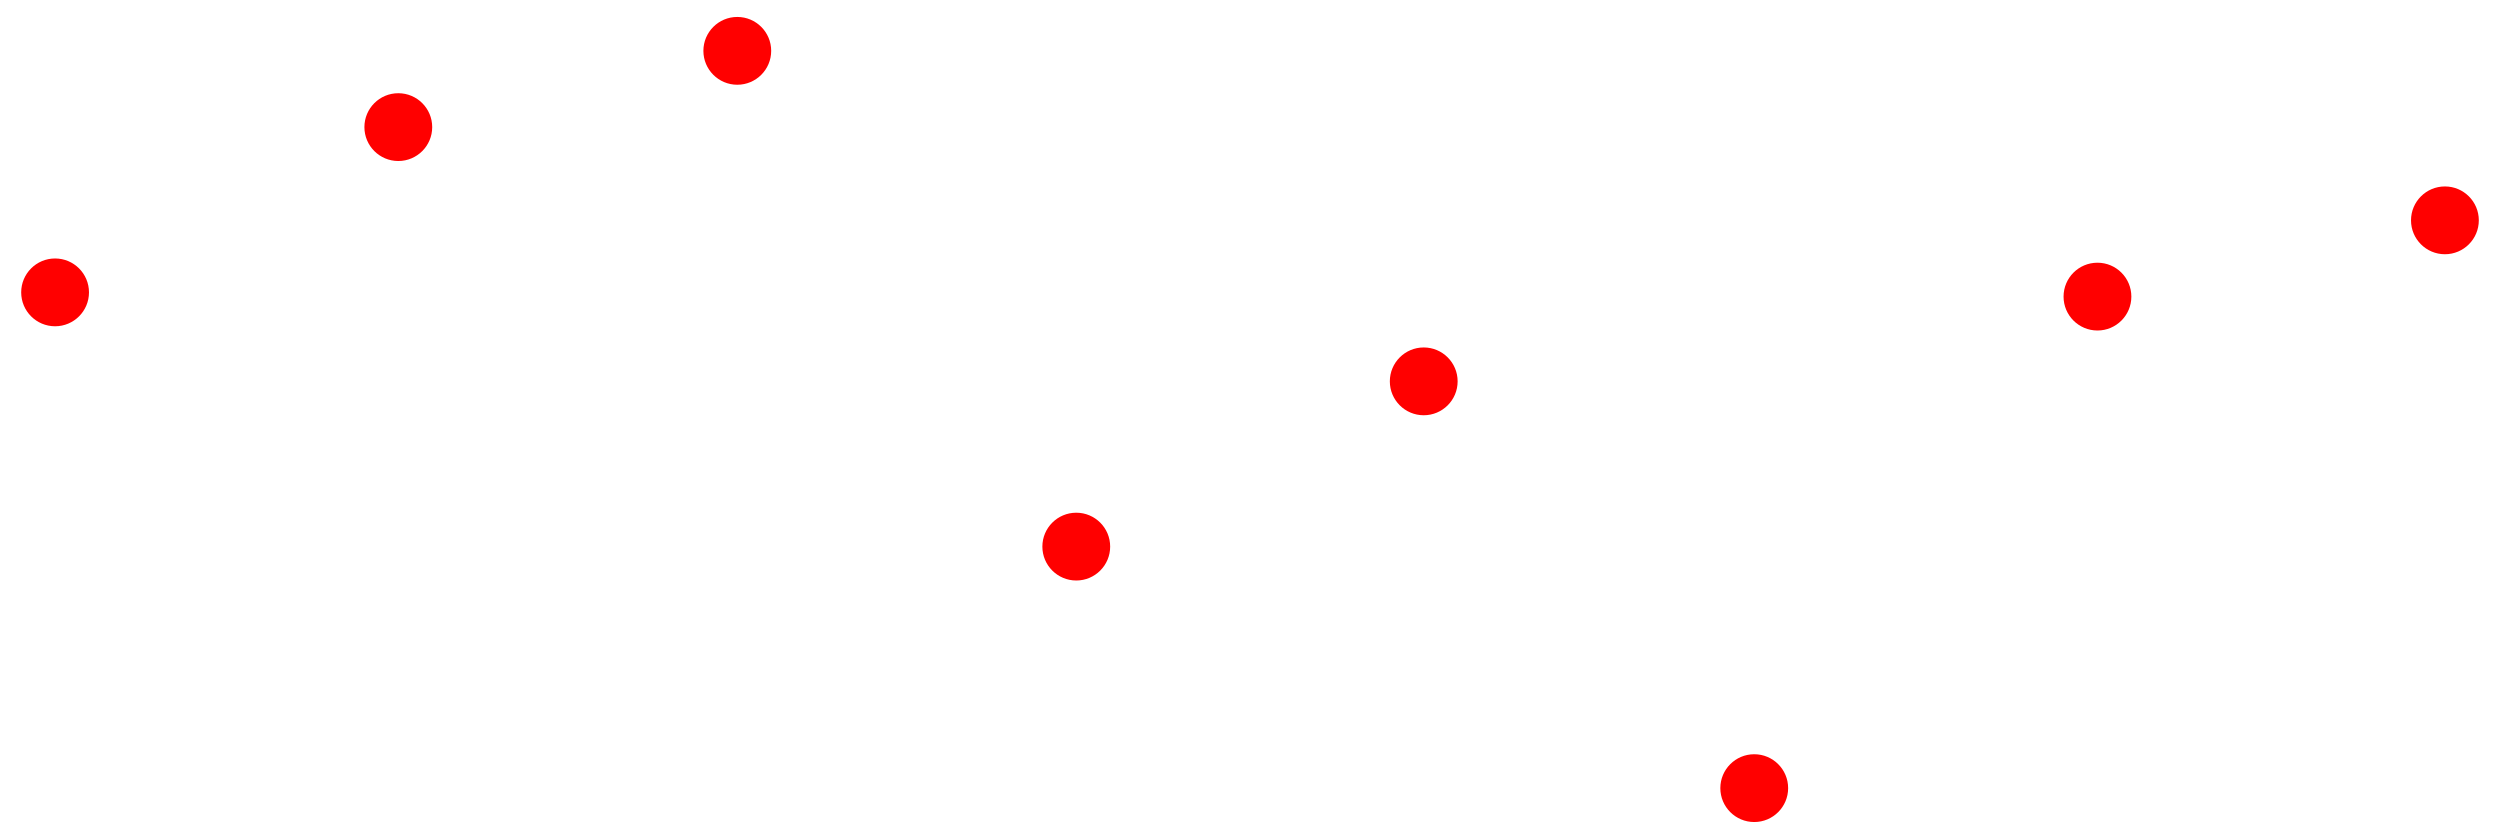
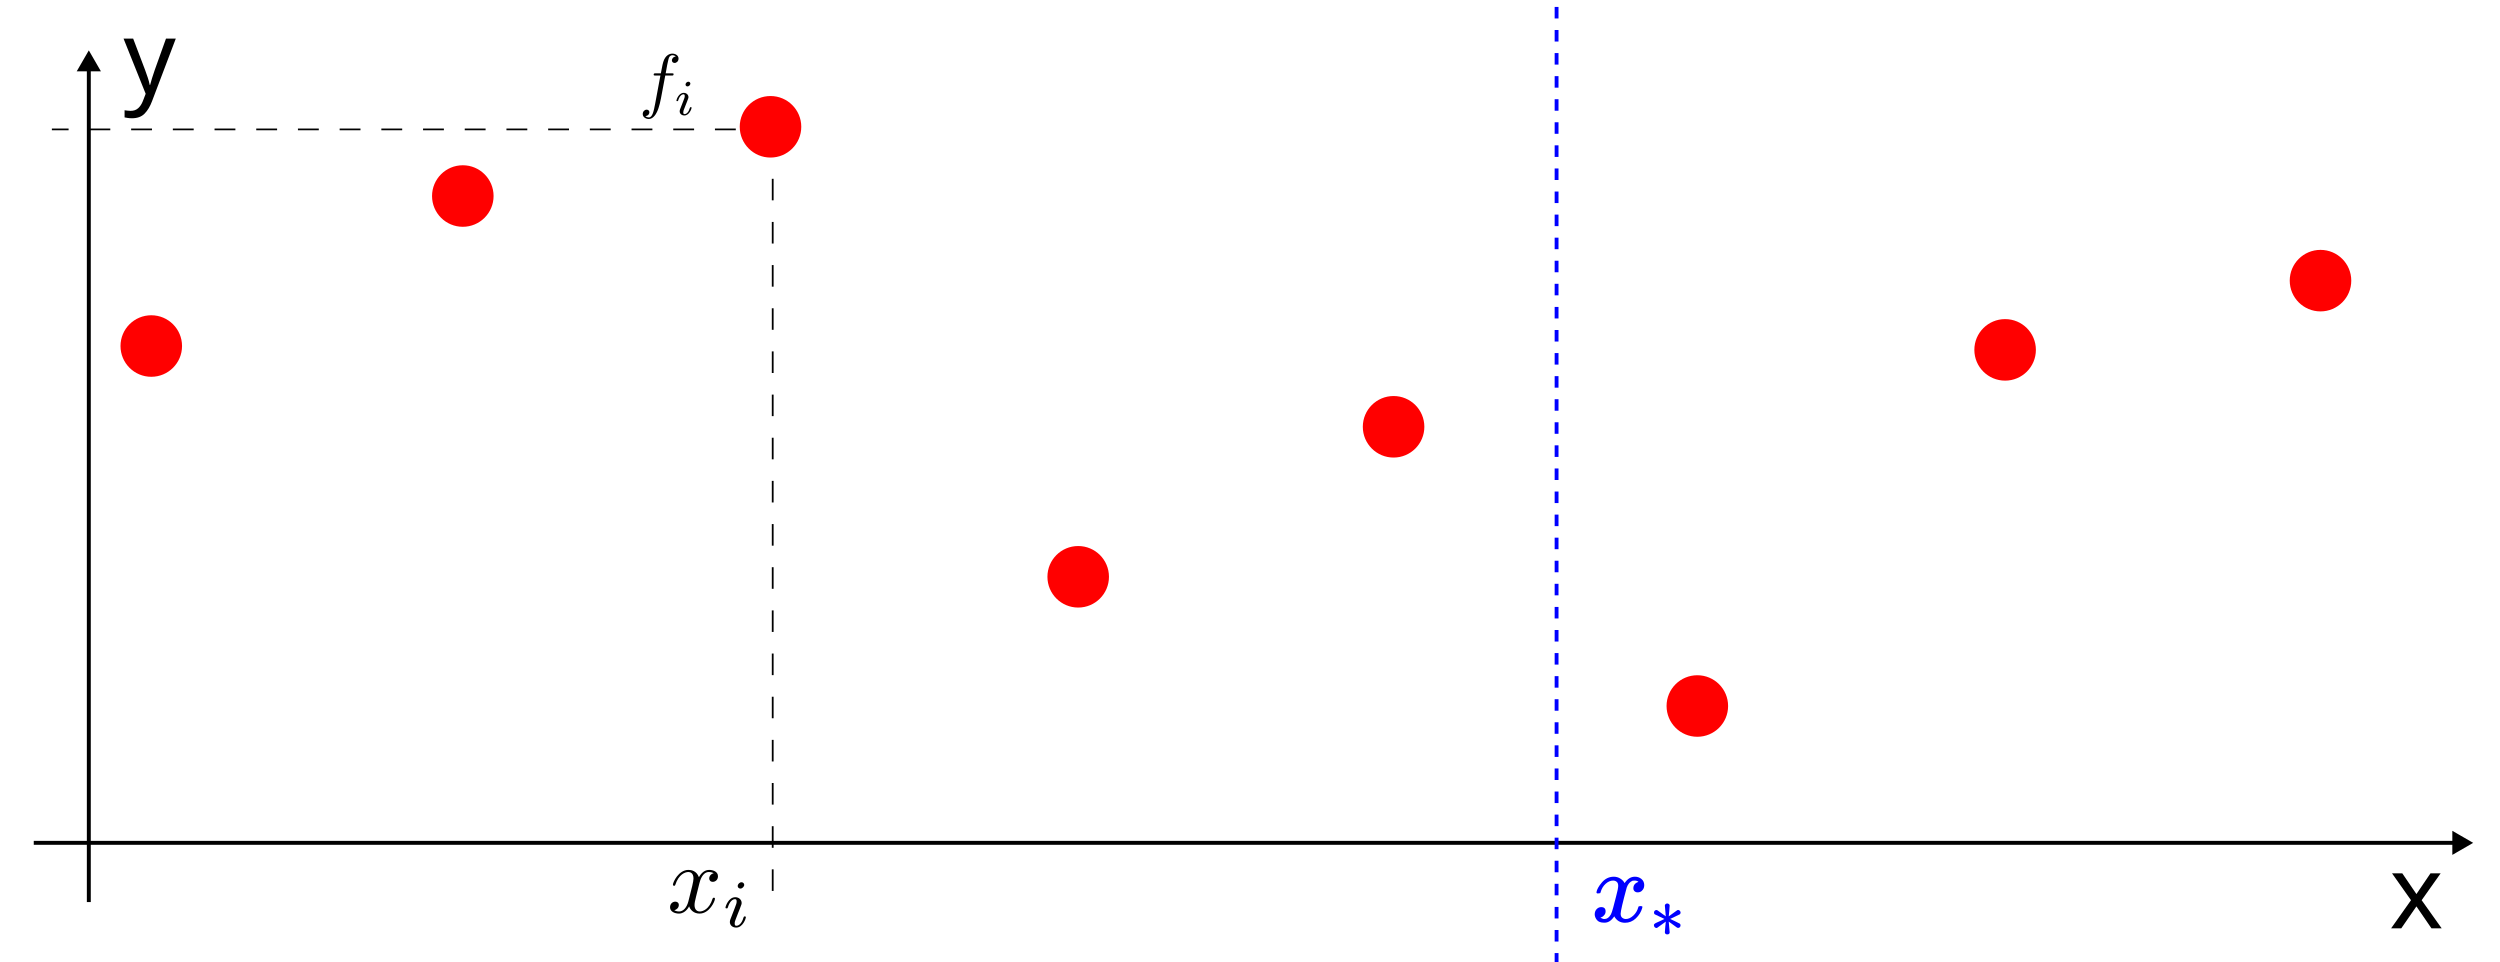
- <svg xmlns="http://www.w3.org/2000/svg" version="1.0" width="590" height="194" id="svg2">
-   <defs id="defs4" />
-   <path d="M 229 34 A 8 8 0 1 1  213,34 A 8 8 0 1 1  229 34 z" transform="translate(-47,-22)" style="fill:#ff0000;fill-opacity:1;stroke:none;stroke-width:4;stroke-miterlimit:4;stroke-dasharray:none;stroke-dashoffset:0;stroke-opacity:1" id="kreis" />
-   <path d="M 229 34 A 8 8 0 1 1  213,34 A 8 8 0 1 1  229 34 z" transform="translate(-127,-4)" style="fill:#ff0000;fill-opacity:1;stroke:none;stroke-width:4;stroke-miterlimit:4;stroke-dasharray:none;stroke-dashoffset:0;stroke-opacity:1" id="path3136" />
-   <path d="M 229 34 A 8 8 0 1 1  213,34 A 8 8 0 1 1  229 34 z" transform="translate(-208,35)" style="fill:#ff0000;fill-opacity:1;stroke:none;stroke-width:4;stroke-miterlimit:4;stroke-dasharray:none;stroke-dashoffset:0;stroke-opacity:1" id="path3138" />
-   <path d="M 229 34 A 8 8 0 1 1  213,34 A 8 8 0 1 1  229 34 z" transform="translate(33,95)" style="fill:#ff0000;fill-opacity:1;stroke:none;stroke-width:4;stroke-miterlimit:4;stroke-dasharray:none;stroke-dashoffset:0;stroke-opacity:1" id="path3140" />
-   <path d="M 229 34 A 8 8 0 1 1  213,34 A 8 8 0 1 1  229 34 z" transform="translate(115,56)" style="fill:#ff0000;fill-opacity:1;stroke:none;stroke-width:4;stroke-miterlimit:4;stroke-dasharray:none;stroke-dashoffset:0;stroke-opacity:1" id="path3142" />
-   <path d="M 229 34 A 8 8 0 1 1  213,34 A 8 8 0 1 1  229 34 z" transform="translate(193,152)" style="fill:#ff0000;fill-opacity:1;stroke:none;stroke-width:4;stroke-miterlimit:4;stroke-dasharray:none;stroke-dashoffset:0;stroke-opacity:1" id="path3144" />
-   <path d="M 229 34 A 8 8 0 1 1  213,34 A 8 8 0 1 1  229 34 z" transform="translate(274,36)" style="fill:#ff0000;fill-opacity:1;stroke:none;stroke-width:4;stroke-miterlimit:4;stroke-dasharray:none;stroke-dashoffset:0;stroke-opacity:1" id="path3147" />
-   <path d="M 229 34 A 8 8 0 1 1  213,34 A 8 8 0 1 1  229 34 z" transform="translate(356,18)" style="fill:#ff0000;fill-opacity:1;stroke:none;stroke-width:4;stroke-miterlimit:4;stroke-dasharray:none;stroke-dashoffset:0;stroke-opacity:1" id="path3149" />
+ <svg xmlns="http://www.w3.org/2000/svg" xmlns:xlink="http://www.w3.org/1999/xlink" version="1.0" width="650" height="250" id="svg2" xml:space="preserve">
+   <defs id="defs4">
+     <marker style="overflow:visible" id="TriangleStart" refX="0" refY="0" orient="auto-start-reverse" markerWidth="5.324" markerHeight="6.155" viewBox="0 0 5.324 6.155" preserveAspectRatio="xMidYMid">
+       <path transform="scale(0.5)" style="fill:context-stroke;fill-rule:evenodd;stroke:context-stroke;stroke-width:1pt" d="M 5.77,0 -2.88,5 V -5 Z" id="path135" />
+     </marker>
+     <marker style="overflow:visible" id="TriangleStart-8" refX="0" refY="0" orient="auto-start-reverse" markerWidth="5.324" markerHeight="6.155" viewBox="0 0 5.324 6.155" preserveAspectRatio="xMidYMid">
+       <path transform="scale(0.5)" style="fill:context-stroke;fill-rule:evenodd;stroke:context-stroke;stroke-width:1pt" d="M 5.77,0 -2.88,5 V -5 Z" id="path135-1" />
+     </marker>
+     <g id="g4241">
+       <symbol overflow="visible" id="glyph0-0">
+         <path style="stroke:none;" d="M 3.328 -3.016 C 3.391 -3.266 3.625 -4.188 4.312 -4.188 C 4.359 -4.188 4.609 -4.188 4.812 -4.062 C 4.531 -4 4.344 -3.766 4.344 -3.516 C 4.344 -3.359 4.453 -3.172 4.719 -3.172 C 4.938 -3.172 5.25 -3.344 5.25 -3.75 C 5.25 -4.266 4.672 -4.406 4.328 -4.406 C 3.75 -4.406 3.406 -3.875 3.281 -3.656 C 3.031 -4.312 2.5 -4.406 2.203 -4.406 C 1.172 -4.406 0.594 -3.125 0.594 -2.875 C 0.594 -2.766 0.703 -2.766 0.719 -2.766 C 0.797 -2.766 0.828 -2.797 0.844 -2.875 C 1.188 -3.938 1.844 -4.188 2.188 -4.188 C 2.375 -4.188 2.719 -4.094 2.719 -3.516 C 2.719 -3.203 2.547 -2.547 2.188 -1.141 C 2.031 -0.531 1.672 -0.109 1.234 -0.109 C 1.172 -0.109 0.953 -0.109 0.734 -0.234 C 0.984 -0.297 1.203 -0.5 1.203 -0.781 C 1.203 -1.047 0.984 -1.125 0.844 -1.125 C 0.531 -1.125 0.297 -0.875 0.297 -0.547 C 0.297 -0.094 0.781 0.109 1.219 0.109 C 1.891 0.109 2.25 -0.594 2.266 -0.641 C 2.391 -0.281 2.75 0.109 3.344 0.109 C 4.375 0.109 4.938 -1.172 4.938 -1.422 C 4.938 -1.531 4.859 -1.531 4.828 -1.531 C 4.734 -1.531 4.719 -1.484 4.688 -1.422 C 4.359 -0.344 3.688 -0.109 3.375 -0.109 C 2.984 -0.109 2.828 -0.422 2.828 -0.766 C 2.828 -0.984 2.875 -1.203 2.984 -1.641 Z M 3.328 -3.016 " id="path4235" />
+       </symbol>
+       <symbol overflow="visible" id="glyph1-0">
+         <path style="stroke:none;" d="M 2.266 -4.359 C 2.266 -4.469 2.172 -4.625 1.984 -4.625 C 1.797 -4.625 1.594 -4.438 1.594 -4.234 C 1.594 -4.125 1.672 -3.969 1.875 -3.969 C 2.062 -3.969 2.266 -4.172 2.266 -4.359 Z M 0.844 -0.812 C 0.812 -0.719 0.781 -0.641 0.781 -0.516 C 0.781 -0.188 1.047 0.062 1.438 0.062 C 2.125 0.062 2.438 -0.891 2.438 -1 C 2.438 -1.094 2.344 -1.094 2.328 -1.094 C 2.234 -1.094 2.219 -1.047 2.188 -0.969 C 2.031 -0.406 1.734 -0.125 1.453 -0.125 C 1.312 -0.125 1.281 -0.219 1.281 -0.375 C 1.281 -0.531 1.328 -0.656 1.391 -0.812 C 1.469 -1 1.547 -1.188 1.609 -1.375 C 1.672 -1.547 1.938 -2.172 1.953 -2.266 C 1.984 -2.328 2 -2.406 2 -2.484 C 2 -2.812 1.719 -3.078 1.344 -3.078 C 0.641 -3.078 0.328 -2.125 0.328 -2 C 0.328 -1.922 0.422 -1.922 0.453 -1.922 C 0.547 -1.922 0.547 -1.953 0.578 -2.031 C 0.75 -2.625 1.062 -2.875 1.312 -2.875 C 1.422 -2.875 1.484 -2.828 1.484 -2.641 C 1.484 -2.469 1.453 -2.375 1.281 -1.938 Z M 0.844 -0.812 " id="path4238" />
+       </symbol>
+     </g>
+     <g id="g4661">
+       <symbol overflow="visible" id="glyph0-0-5">
+         <path style="stroke:none;" d="M 3.656 -3.984 L 4.516 -3.984 C 4.719 -3.984 4.812 -3.984 4.812 -4.188 C 4.812 -4.297 4.719 -4.297 4.547 -4.297 L 3.719 -4.297 L 3.922 -5.438 C 3.969 -5.641 4.109 -6.344 4.172 -6.469 C 4.25 -6.656 4.422 -6.812 4.641 -6.812 C 4.672 -6.812 4.938 -6.812 5.125 -6.625 C 4.688 -6.594 4.578 -6.234 4.578 -6.094 C 4.578 -5.859 4.766 -5.734 4.953 -5.734 C 5.219 -5.734 5.5 -5.969 5.5 -6.344 C 5.5 -6.797 5.047 -7.031 4.641 -7.031 C 4.297 -7.031 3.672 -6.844 3.375 -5.859 C 3.312 -5.656 3.281 -5.547 3.047 -4.297 L 2.359 -4.297 C 2.156 -4.297 2.047 -4.297 2.047 -4.109 C 2.047 -3.984 2.141 -3.984 2.328 -3.984 L 2.984 -3.984 L 2.25 -0.047 C 2.062 0.922 1.891 1.828 1.375 1.828 C 1.328 1.828 1.094 1.828 0.891 1.641 C 1.359 1.609 1.453 1.25 1.453 1.109 C 1.453 0.875 1.266 0.75 1.078 0.75 C 0.812 0.75 0.531 0.984 0.531 1.359 C 0.531 1.797 0.969 2.047 1.375 2.047 C 1.922 2.047 2.328 1.453 2.5 1.078 C 2.828 0.453 3.047 -0.75 3.062 -0.828 Z M 3.656 -3.984 " id="path4655" />
+       </symbol>
+       <symbol overflow="visible" id="glyph1-0-3">
+         <path style="stroke:none;" d="M 2.266 -4.359 C 2.266 -4.469 2.172 -4.625 1.984 -4.625 C 1.797 -4.625 1.594 -4.438 1.594 -4.234 C 1.594 -4.125 1.672 -3.969 1.875 -3.969 C 2.062 -3.969 2.266 -4.172 2.266 -4.359 Z M 0.844 -0.812 C 0.812 -0.719 0.781 -0.641 0.781 -0.516 C 0.781 -0.188 1.047 0.062 1.438 0.062 C 2.125 0.062 2.438 -0.891 2.438 -1 C 2.438 -1.094 2.344 -1.094 2.328 -1.094 C 2.234 -1.094 2.219 -1.047 2.188 -0.969 C 2.031 -0.406 1.734 -0.125 1.453 -0.125 C 1.312 -0.125 1.281 -0.219 1.281 -0.375 C 1.281 -0.531 1.328 -0.656 1.391 -0.812 C 1.469 -1 1.547 -1.188 1.609 -1.375 C 1.672 -1.547 1.938 -2.172 1.953 -2.266 C 1.984 -2.328 2 -2.406 2 -2.484 C 2 -2.812 1.719 -3.078 1.344 -3.078 C 0.641 -3.078 0.328 -2.125 0.328 -2 C 0.328 -1.922 0.422 -1.922 0.453 -1.922 C 0.547 -1.922 0.547 -1.953 0.578 -2.031 C 0.75 -2.625 1.062 -2.875 1.312 -2.875 C 1.422 -2.875 1.484 -2.828 1.484 -2.641 C 1.484 -2.469 1.453 -2.375 1.281 -1.938 Z M 0.844 -0.812 " id="path4658" />
+       </symbol>
+     </g>
+     <path id="MJX-4-TEX-I-78" d="M52 289Q59 331 106 386T222 442Q257 442 286 424T329 379Q371 442 430 442Q467 442 494 420T522 361Q522 332 508 314T481 292T458 288Q439 288 427 299T415 328Q415 374 465 391Q454 404 425 404Q412 404 406 402Q368 386 350 336Q290 115 290 78Q290 50 306 38T341 26Q378 26 414 59T463 140Q466 150 469 151T485 153H489Q504 153 504 145Q504 144 502 134Q486 77 440 33T333 -11Q263 -11 227 52Q186 -10 133 -10H127Q78 -10 57 16T35 71Q35 103 54 123T99 143Q142 143 142 101Q142 81 130 66T107 46T94 41L91 40Q91 39 97 36T113 29T132 26Q168 26 194 71Q203 87 217 139T245 247T261 313Q266 340 266 352Q266 380 251 392T217 404Q177 404 142 372T93 290Q91 281 88 280T72 278H58Q52 284 52 289Z" />
+     <path id="MJX-4-TEX-N-2217" d="M229 286Q216 420 216 436Q216 454 240 464Q241 464 245 464T251 465Q263 464 273 456T283 436Q283 419 277 356T270 286L328 328Q384 369 389 372T399 375Q412 375 423 365T435 338Q435 325 425 315Q420 312 357 282T289 250L355 219L425 184Q434 175 434 161Q434 146 425 136T401 125Q393 125 383 131T328 171L270 213Q283 79 283 63Q283 53 276 44T250 35Q231 35 224 44T216 63Q216 80 222 143T229 213L171 171Q115 130 110 127Q106 124 100 124Q87 124 76 134T64 161Q64 166 64 169T67 175T72 181T81 188T94 195T113 204T138 215T170 230T210 250L74 315Q65 324 65 338Q65 353 74 363T98 374Q106 374 116 368T171 328L229 286Z" />
+   </defs>
+   <path d="m 208.331,32.967 a 8,8 0 1 1 -16,0 8,8 0 1 1 16,0 z" style="fill:#ff0000;fill-opacity:1;stroke:none;stroke-width:4;stroke-miterlimit:4;stroke-dasharray:none;stroke-dashoffset:0;stroke-opacity:1" id="kreis" />
+   <path d="m 128.331,50.967 a 8,8 0 1 1 -16,0 8,8 0 1 1 16,0 z" style="fill:#ff0000;fill-opacity:1;stroke:none;stroke-width:4;stroke-miterlimit:4;stroke-dasharray:none;stroke-dashoffset:0;stroke-opacity:1" id="path3136" />
+   <path d="m 47.331,89.967 a 8,8 0 1 1 -16,0 8,8 0 1 1 16,0 z" style="fill:#ff0000;fill-opacity:1;stroke:none;stroke-width:4;stroke-miterlimit:4;stroke-dasharray:none;stroke-dashoffset:0;stroke-opacity:1" id="path3138" />
+   <path d="m 288.331,149.967 a 8,8 0 1 1 -16,0 8,8 0 1 1 16,0 z" style="fill:#ff0000;fill-opacity:1;stroke:none;stroke-width:4;stroke-miterlimit:4;stroke-dasharray:none;stroke-dashoffset:0;stroke-opacity:1" id="path3140" />
+   <path d="m 370.331,110.967 a 8,8 0 1 1 -16,0 8,8 0 1 1 16,0 z" style="fill:#ff0000;fill-opacity:1;stroke:none;stroke-width:4;stroke-miterlimit:4;stroke-dasharray:none;stroke-dashoffset:0;stroke-opacity:1" id="path3142" />
+   <path d="m 449.306,183.562 a 8,8 0 1 1 -16,0 8,8 0 1 1 16,0 z" style="fill:#ff0000;fill-opacity:1;stroke:none;stroke-width:4;stroke-miterlimit:4;stroke-dasharray:none;stroke-dashoffset:0;stroke-opacity:1" id="path3144" />
+   <path d="m 529.331,90.967 a 8,8 0 1 1 -16,0 8,8 0 1 1 16,0 z" style="fill:#ff0000;fill-opacity:1;stroke:none;stroke-width:4;stroke-miterlimit:4;stroke-dasharray:none;stroke-dashoffset:0;stroke-opacity:1" id="path3147" />
+   <path d="m 611.331,72.967 a 8,8 0 1 1 -16,0 8,8 0 1 1 16,0 z" style="fill:#ff0000;fill-opacity:1;stroke:none;stroke-width:4;stroke-miterlimit:4;stroke-dasharray:none;stroke-dashoffset:0;stroke-opacity:1" id="path3149" />
+   <g id="g1324">
+     <g id="g2269" transform="translate(1.950413,-9.752066)">
+       <path style="fill:none;stroke:#000000;stroke-width:1.018;stroke-linecap:butt;stroke-linejoin:miter;stroke-dasharray:none;stroke-opacity:1;marker-end:url(#TriangleStart)" d="m 6.826,228.894 c 630.635,0 630.635,0 630.635,0" id="path346" />
+       <path style="fill:none;stroke:#000000;stroke-width:1.023;stroke-linecap:butt;stroke-linejoin:miter;stroke-dasharray:none;stroke-opacity:1;marker-end:url(#TriangleStart-8)" d="m 21.142,244.289 c 0,-217.804 0,-217.804 0,-217.804" id="path346-5" />
+       <path style="fill:none;stroke:#000000;stroke-width:0.468;stroke-linecap:butt;stroke-linejoin:miter;stroke-dasharray:5.611, 5.611;stroke-dashoffset:0;stroke-opacity:1" d="m 198.953,241.395 c 0,-190.498 0,-190.498 0,-190.498" id="path346-5-6" />
+       <path style="fill:none;stroke:#000000;stroke-width:0.452;stroke-linecap:butt;stroke-linejoin:miter;stroke-dasharray:5.421, 5.421;stroke-dashoffset:0;stroke-opacity:1" d="m 189.356,43.397 c -177.82,0 -177.82,0 -177.82,0" id="path346-5-6-2" />
+       <g id="g5661" transform="translate(-4.876033,0.9752066)">
+         <g data-mml-node="msub" id="g5239" transform="matrix(0.02644313,0,0,-0.02644313,416.6245,248.4075)" style="fill:#0000ff;stroke:#000000;stroke-width:0">
+           <g data-mml-node="mi" id="g5233" style="fill:#0000ff">
+             <g id="g5715">
+               <path style="fill:none;stroke:#0000ff;stroke-width:1;stroke-linecap:butt;stroke-linejoin:miter;stroke-dasharray:3, 3;stroke-dashoffset:0;stroke-opacity:1" d="m 407.636,259.571 c 0,-250.961 0,-250.961 0,-250.961" id="path346-5-6-7" transform="matrix(37.81701,0,0,-37.81701,-15755.492,9394.028)" />
+               <use xlink:href="#MJX-4-TEX-I-78" id="use5231" style="fill:#0000ff" />
+             </g>
+           </g>
+           <g data-mml-node="mo" transform="matrix(0.707,0,0,0.707,572,-150)" id="g5237" style="fill:#0000ff">
+             <use xlink:href="#MJX-4-TEX-N-2217" id="use5235" style="fill:#0000ff" />
+           </g>
+         </g>
+       </g>
+     </g>
+     <text xml:space="preserve" style="font-style:normal;font-weight:normal;font-size:26.667px;line-height:1.25;font-family:sans-serif;fill:#000000;fill-opacity:1;stroke:none" x="621.207" y="241.364" id="text2261">
+       <tspan id="tspan2259" x="621.207" y="241.364">x</tspan>
+     </text>
+     <text xml:space="preserve" style="font-style:normal;font-weight:normal;font-size:26.667px;line-height:1.25;font-family:sans-serif;fill:#000000;fill-opacity:1;stroke:none" x="32.093" y="24.338" id="text2261-2">
+       <tspan id="tspan2259-6" x="32.093" y="24.338">y</tspan>
+     </text>
+     <g id="surface1" transform="matrix(2.515559,0,0,2.515559,171.665,225.2685)">
+       <g style="fill:#000000;fill-opacity:1" id="g4247">
+         <use xlink:href="#glyph0-0" x="0.716" y="4.766" id="use4245" />
+       </g>
+       <g style="fill:#000000;fill-opacity:1" id="g4251">
+         <use xlink:href="#glyph1-0" x="6.413" y="6.26" id="use4249" />
+       </g>
+     </g>
+     <g id="surface1-9" transform="matrix(1.872633,0,0,1.872633,166.6504,12.5637)">
+       <g style="fill:#000000;fill-opacity:1" id="g4667">
+         <use xlink:href="#glyph0-0-5" x="-0.284" y="7.766" id="use4665" />
+       </g>
+       <g style="fill:#000000;fill-opacity:1" id="g4671">
+         <use xlink:href="#glyph1-0-3" x="4.594" y="9.26" id="use4669" />
+       </g>
+     </g>
+   </g>
</svg>
